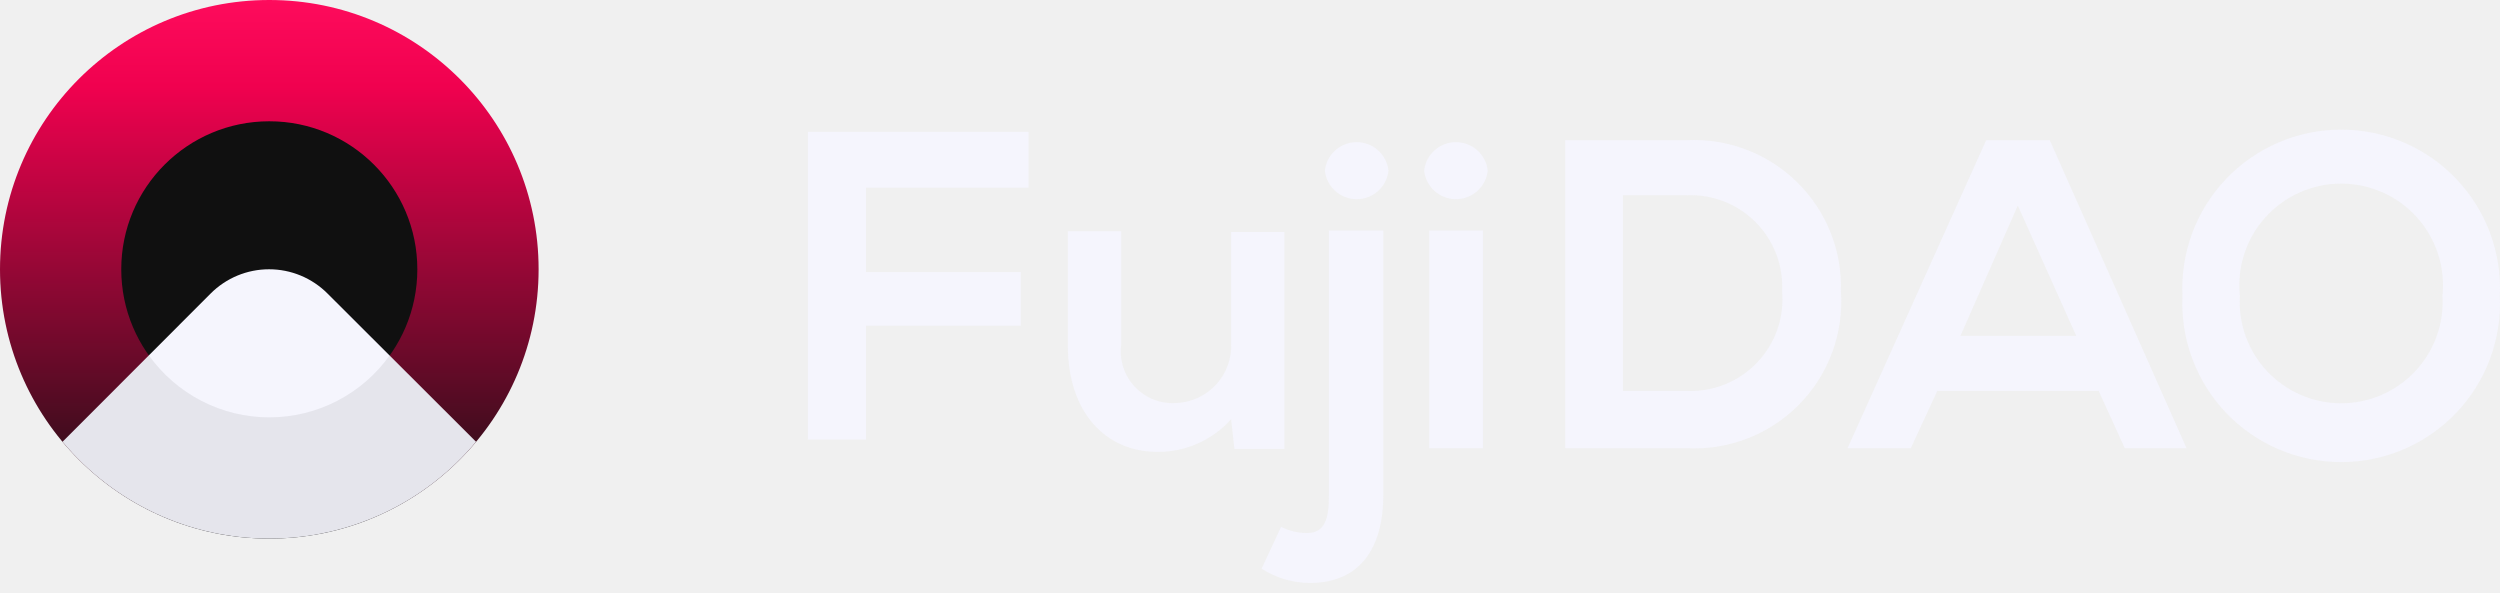
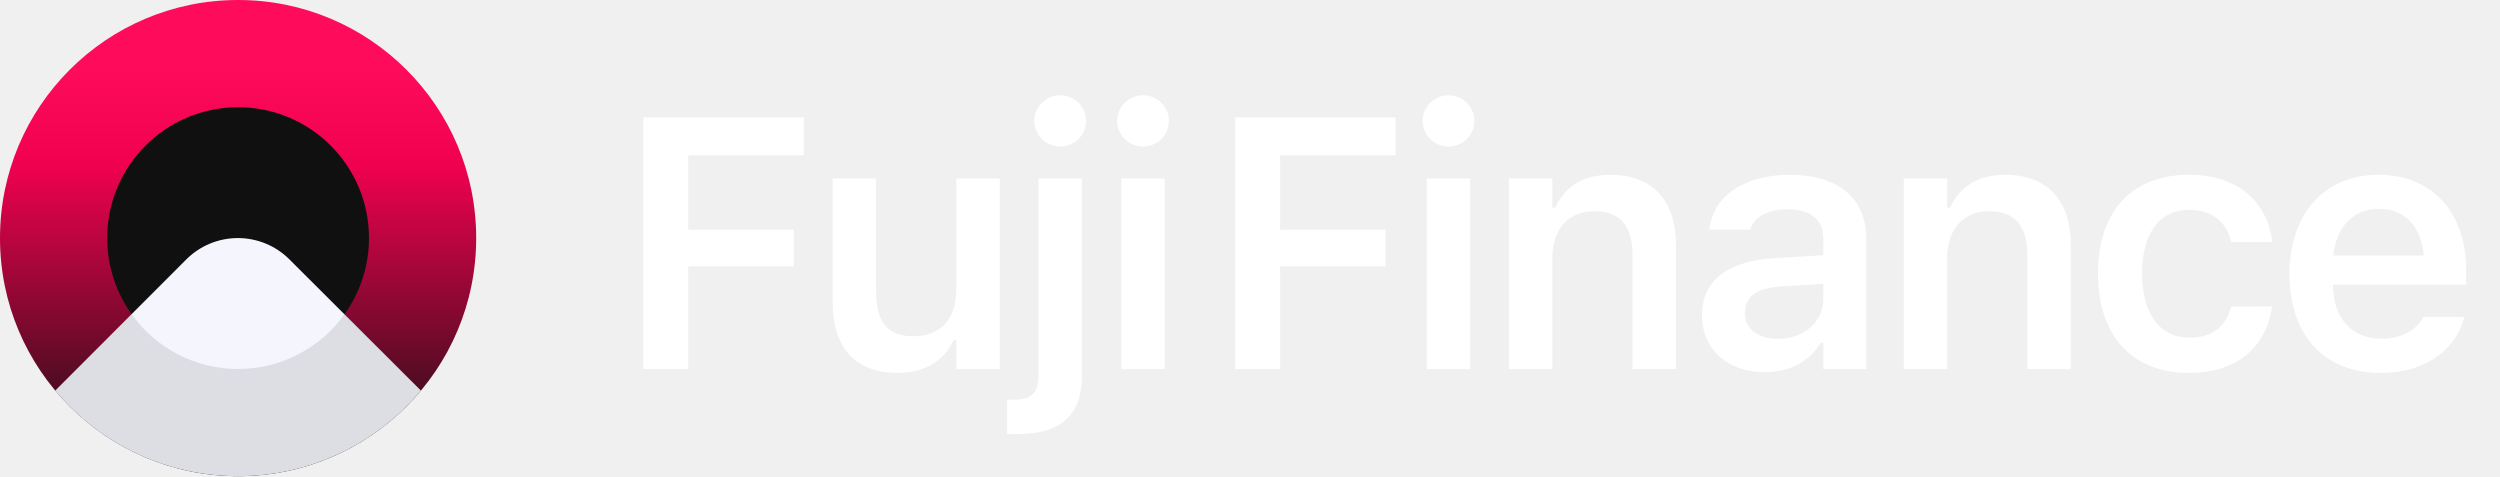
- <svg xmlns="http://www.w3.org/2000/svg" width="135" height="32" viewBox="0 0 135 32" fill="none">
-   <path d="M43.627 23.733V7.12H55.54V10.133H46.764V14.693H55.123V17.587H46.764V23.733H43.627Z" fill="#F5F5FD" />
-   <path d="M60.543 12.487V18.633C60.493 19.04 60.533 19.452 60.66 19.841C60.787 20.23 60.998 20.587 61.279 20.886C61.559 21.184 61.901 21.418 62.282 21.57C62.663 21.722 63.072 21.789 63.482 21.765C63.897 21.753 64.306 21.657 64.684 21.484C65.061 21.31 65.4 21.062 65.68 20.755C65.96 20.448 66.175 20.088 66.312 19.696C66.45 19.304 66.507 18.889 66.48 18.474V12.527H69.359V24.244H66.658L66.48 22.638C65.981 23.196 65.369 23.643 64.684 23.947C64 24.251 63.258 24.406 62.509 24.402C59.709 24.402 57.664 22.281 57.664 18.653V12.487H60.543Z" fill="#F5F5FD" />
-   <path d="M74.7 12.447V26.702C74.7 29.616 73.429 31.48 70.729 31.48C69.806 31.476 68.903 31.207 68.128 30.706L69.18 28.446C69.615 28.673 70.1 28.789 70.59 28.783C71.543 28.783 71.761 27.99 71.761 26.801V12.447H74.7ZM71.543 9.216C71.589 9.639 71.789 10.03 72.106 10.315C72.423 10.599 72.834 10.756 73.26 10.756C73.687 10.756 74.098 10.599 74.415 10.315C74.732 10.03 74.932 9.639 74.978 9.216C74.932 8.793 74.732 8.402 74.415 8.117C74.098 7.833 73.687 7.676 73.26 7.676C72.834 7.676 72.423 7.833 72.106 8.117C71.789 8.402 71.589 8.793 71.543 9.216Z" fill="#F5F5FD" />
-   <path d="M80.338 9.216C80.293 9.639 80.092 10.03 79.775 10.315C79.458 10.599 79.047 10.756 78.621 10.756C78.195 10.756 77.784 10.599 77.467 10.315C77.15 10.03 76.949 9.639 76.903 9.216C76.949 8.793 77.15 8.402 77.467 8.117C77.784 7.833 78.195 7.676 78.621 7.676C79.047 7.676 79.458 7.833 79.775 8.117C80.092 8.402 80.293 8.793 80.338 9.216ZM77.181 12.447V24.204H80.08V12.447H77.181Z" fill="#F5F5FD" />
-   <path d="M99.411 15.738C99.488 16.858 99.327 17.982 98.937 19.034C98.547 20.087 97.938 21.045 97.15 21.846C96.362 22.646 95.412 23.27 94.364 23.676C93.317 24.083 92.194 24.263 91.072 24.204H84.52V7.57H91.072C92.168 7.515 93.264 7.687 94.29 8.076C95.316 8.465 96.251 9.062 97.034 9.829C97.818 10.597 98.434 11.518 98.843 12.535C99.252 13.552 99.445 14.643 99.411 15.738ZM87.637 21.111H91.072C91.778 21.142 92.484 21.022 93.14 20.759C93.797 20.495 94.389 20.095 94.878 19.584C95.367 19.074 95.741 18.465 95.975 17.798C96.209 17.131 96.297 16.422 96.234 15.719C96.268 15.032 96.158 14.345 95.911 13.704C95.663 13.062 95.285 12.479 94.799 11.992C94.313 11.505 93.73 11.124 93.088 10.875C92.447 10.626 91.76 10.513 91.072 10.544H87.637V21.111Z" fill="#F5F5FD" />
-   <path d="M113.329 21.111H104.613L103.183 24.204H99.768L107.254 7.571H110.688L118.075 24.204H114.739L113.329 21.111ZM108.961 11.099L105.864 18.137H112.118L108.961 11.099Z" fill="#F5F5FD" />
-   <path d="M134.99 15.976C135.046 17.134 134.866 18.292 134.46 19.378C134.055 20.465 133.433 21.458 132.632 22.297C131.831 23.136 130.867 23.804 129.8 24.261C128.733 24.718 127.584 24.953 126.423 24.953C125.262 24.953 124.112 24.718 123.045 24.261C121.978 23.804 121.014 23.136 120.213 22.297C119.412 21.458 118.79 20.465 118.385 19.378C117.98 18.292 117.799 17.134 117.855 15.976C117.799 14.818 117.98 13.661 118.385 12.575C118.79 11.488 119.412 10.495 120.213 9.656C121.014 8.817 121.978 8.148 123.045 7.692C124.112 7.235 125.262 7 126.423 7C127.584 7 128.733 7.235 129.8 7.692C130.867 8.148 131.831 8.817 132.632 9.656C133.433 10.495 134.055 11.488 134.46 12.575C134.866 13.661 135.046 14.818 134.99 15.976ZM120.953 15.976C120.908 16.721 121.016 17.468 121.27 18.169C121.525 18.871 121.921 19.513 122.433 20.057C122.945 20.6 123.563 21.033 124.25 21.329C124.936 21.625 125.675 21.777 126.423 21.777C127.17 21.777 127.91 21.625 128.596 21.329C129.282 21.033 129.9 20.6 130.412 20.057C130.925 19.513 131.32 18.871 131.575 18.169C131.83 17.468 131.938 16.721 131.893 15.976C131.973 15.211 131.891 14.438 131.652 13.706C131.414 12.975 131.024 12.301 130.509 11.73C129.993 11.158 129.363 10.701 128.659 10.389C127.955 10.076 127.193 9.914 126.423 9.914C125.652 9.914 124.89 10.076 124.186 10.389C123.483 10.701 122.852 11.158 122.337 11.73C121.821 12.301 121.431 12.975 121.193 13.706C120.954 14.438 120.873 15.211 120.953 15.976Z" fill="#F5F5FD" />
-   <path d="M14.542 29.085C22.574 29.085 29.085 22.574 29.085 14.542C29.085 6.511 22.574 0 14.542 0C6.511 0 0 6.511 0 14.542C0 22.574 6.511 29.085 14.542 29.085Z" fill="url(#paint0_linear)" />
-   <path d="M14.542 22.537C18.957 22.537 22.536 18.958 22.536 14.543C22.536 10.128 18.957 6.549 14.542 6.549C10.127 6.549 6.548 10.128 6.548 14.543C6.548 18.958 10.127 22.537 14.542 22.537Z" fill="#101010" />
-   <path d="M14.542 29.085C16.673 29.087 18.778 28.619 20.708 27.716C22.637 26.812 24.344 25.494 25.707 23.857L17.685 15.85C17.271 15.435 16.779 15.106 16.238 14.881C15.697 14.656 15.116 14.541 14.53 14.541C13.944 14.541 13.364 14.656 12.822 14.881C12.281 15.106 11.789 15.435 11.375 15.85L3.377 23.857C4.74 25.494 6.447 26.812 8.377 27.716C10.306 28.619 12.411 29.087 14.542 29.085Z" fill="#F5F5FD" />
-   <path d="M21.042 19.192C20.303 20.227 19.328 21.07 18.197 21.652C17.067 22.234 15.814 22.538 14.542 22.538C13.271 22.538 12.017 22.234 10.887 21.652C9.756 21.07 8.781 20.227 8.042 19.192L3.377 23.857C4.741 25.494 6.448 26.81 8.378 27.714C10.307 28.617 12.412 29.086 14.542 29.086C16.673 29.086 18.777 28.617 20.706 27.714C22.636 26.81 24.343 25.494 25.707 23.857L21.042 19.192Z" fill="black" fill-opacity="0.07" />
+ <svg xmlns="http://www.w3.org/2000/svg" width="210" height="40" viewBox="0 0 210 40" fill="none">
+   <path d="M20 39.998C31.046 39.998 40 31.044 40 19.999C40 8.954 31.046 0 20 0C8.954 0 0 8.954 0 19.999C0 31.044 8.954 39.998 20 39.998Z" fill="url(#paint0_linear_72_525)" />
+   <path d="M20.001 30.993C26.073 30.993 30.995 26.071 30.995 20C30.995 13.928 26.073 9.006 20.001 9.006C13.929 9.006 9.007 13.928 9.007 20C9.007 26.071 13.929 30.993 20.001 30.993Z" fill="#101010" />
+   <path d="M19.998 39.999C22.928 40.001 25.823 39.359 28.477 38.116C31.131 36.873 33.479 35.061 35.353 32.809L24.32 21.798C23.751 21.227 23.075 20.774 22.33 20.465C21.585 20.156 20.787 19.997 19.981 19.997C19.175 19.997 18.377 20.156 17.632 20.465C16.888 20.774 16.212 21.227 15.643 21.798L4.643 32.809C6.517 35.061 8.865 36.873 11.518 38.116C14.172 39.359 17.067 40.001 19.998 39.999Z" fill="#F5F5FD" />
+   <path d="M28.937 26.393C27.921 27.816 26.58 28.977 25.025 29.777C23.47 30.577 21.747 30.995 19.998 30.995C18.249 30.995 16.526 30.577 14.971 29.777C13.416 28.977 12.075 27.816 11.059 26.393L4.643 32.809C6.519 35.06 8.867 36.87 11.52 38.113C14.174 39.356 17.068 40 19.998 40C22.928 40 25.822 39.356 28.476 38.113C31.129 36.87 33.477 35.06 35.353 32.809L28.937 26.393Z" fill="black" fill-opacity="0.1" />
+   <path d="M54.036 31H57.815V22.372H66.678V19.296H57.815V13.041H67.513V9.862H54.036V31ZM75.394 31.322C77.708 31.322 79.334 30.282 80.081 28.568H80.33V31H83.978V14.989H80.33V24.32C80.33 26.723 79.071 28.246 76.712 28.246C74.515 28.246 73.592 26.986 73.592 24.511V14.989H69.945V25.346C69.945 29.154 71.79 31.322 75.394 31.322ZM89.047 12.309C90.248 12.309 91.229 11.356 91.229 10.155C91.229 8.969 90.248 8.002 89.047 8.002C87.86 8.002 86.879 8.969 86.879 10.155C86.879 11.356 87.86 12.309 89.047 12.309ZM85.472 36.464C89.061 36.464 90.878 34.897 90.878 31.615V14.989H87.23V31.571C87.23 33.051 86.615 33.578 85.062 33.578C84.901 33.578 84.74 33.578 84.594 33.563V36.435C84.799 36.449 85.18 36.464 85.472 36.464ZM96.02 12.309C97.206 12.309 98.188 11.356 98.188 10.155C98.188 8.969 97.206 8.002 96.02 8.002C94.819 8.002 93.837 8.969 93.837 10.155C93.837 11.356 94.819 12.309 96.02 12.309ZM94.189 31H97.836V14.989H94.189V31Z" fill="white" />
+   <path d="M103.75 31H107.53V22.372H116.392V19.296H107.53V13.041H117.227V9.862H103.75V31ZM121.68 12.309C122.867 12.309 123.848 11.356 123.848 10.155C123.848 8.969 122.867 8.002 121.68 8.002C120.479 8.002 119.498 8.969 119.498 10.155C119.498 11.356 120.479 12.309 121.68 12.309ZM119.849 31H123.497V14.989H119.849V31ZM126.749 31H130.397V21.669C130.397 19.267 131.744 17.743 133.912 17.743C136.124 17.743 137.135 19.003 137.135 21.493V31H140.782V20.644C140.782 16.835 138.834 14.682 135.26 14.682C132.946 14.682 131.407 15.722 130.646 17.436H130.397V14.989H126.749V31ZM148.224 31.264C150.334 31.264 152.033 30.355 152.912 28.803H153.161V31H156.764V20.058C156.764 16.674 154.45 14.682 150.334 14.682C146.525 14.682 143.947 16.469 143.595 19.164L143.581 19.296H147.023L147.038 19.237C147.404 18.183 148.488 17.582 150.158 17.582C152.121 17.582 153.161 18.461 153.161 20.058V21.435L149.045 21.684C145.148 21.918 142.966 23.588 142.966 26.444V26.474C142.966 29.389 145.177 31.264 148.224 31.264ZM146.569 26.298V26.269C146.569 24.95 147.521 24.203 149.557 24.071L153.161 23.837V25.126C153.161 27.03 151.535 28.466 149.338 28.466C147.726 28.466 146.569 27.66 146.569 26.298ZM159.914 31H163.562V21.669C163.562 19.267 164.909 17.743 167.077 17.743C169.289 17.743 170.3 19.003 170.3 21.493V31H173.947V20.644C173.947 16.835 171.999 14.682 168.425 14.682C166.111 14.682 164.572 15.722 163.811 17.436H163.562V14.989H159.914V31ZM183.894 31.322C187.952 31.322 190.31 29.14 190.838 25.858L190.867 25.741L187.424 25.756L187.395 25.814C186.941 27.499 185.784 28.363 183.894 28.363C181.419 28.363 179.939 26.371 179.939 22.973V22.943C179.939 19.589 181.404 17.626 183.894 17.626C185.886 17.626 187.073 18.739 187.41 20.292L187.424 20.336H190.867V20.277C190.457 16.967 187.996 14.682 183.88 14.682C179.06 14.682 176.233 17.773 176.233 22.943V22.973C176.233 28.202 179.075 31.322 183.894 31.322ZM199.964 31.322C204.315 31.322 206.453 28.817 206.966 26.752L207.01 26.62H203.538L203.494 26.723C203.143 27.455 202.015 28.451 200.037 28.451C197.562 28.451 196.009 26.781 195.965 23.91H207.156V22.709C207.156 17.875 204.344 14.682 199.788 14.682C195.233 14.682 192.318 17.977 192.318 23.017V23.031C192.318 28.129 195.203 31.322 199.964 31.322ZM199.832 17.538C201.868 17.538 203.348 18.842 203.597 21.464H195.994C196.273 18.915 197.796 17.538 199.832 17.538Z" fill="white" />
  <defs>
-     <linearGradient id="paint0_linear" x1="14.518" y1="29.086" x2="14.518" y2="0" gradientUnits="userSpaceOnUse">
+     <linearGradient id="paint0_linear_72_525" x1="19.967" y1="40" x2="19.967" y2="0" gradientUnits="userSpaceOnUse">
      <stop stop-color="#101010" />
-       <stop offset="0.839" stop-color="#F0014F" />
-       <stop offset="1" stop-color="#FE0B5C" />
+       <stop offset="0.654" stop-color="#F0014F" />
+       <stop offset="0.854" stop-color="#FE0B5C" />
    </linearGradient>
  </defs>
</svg>
